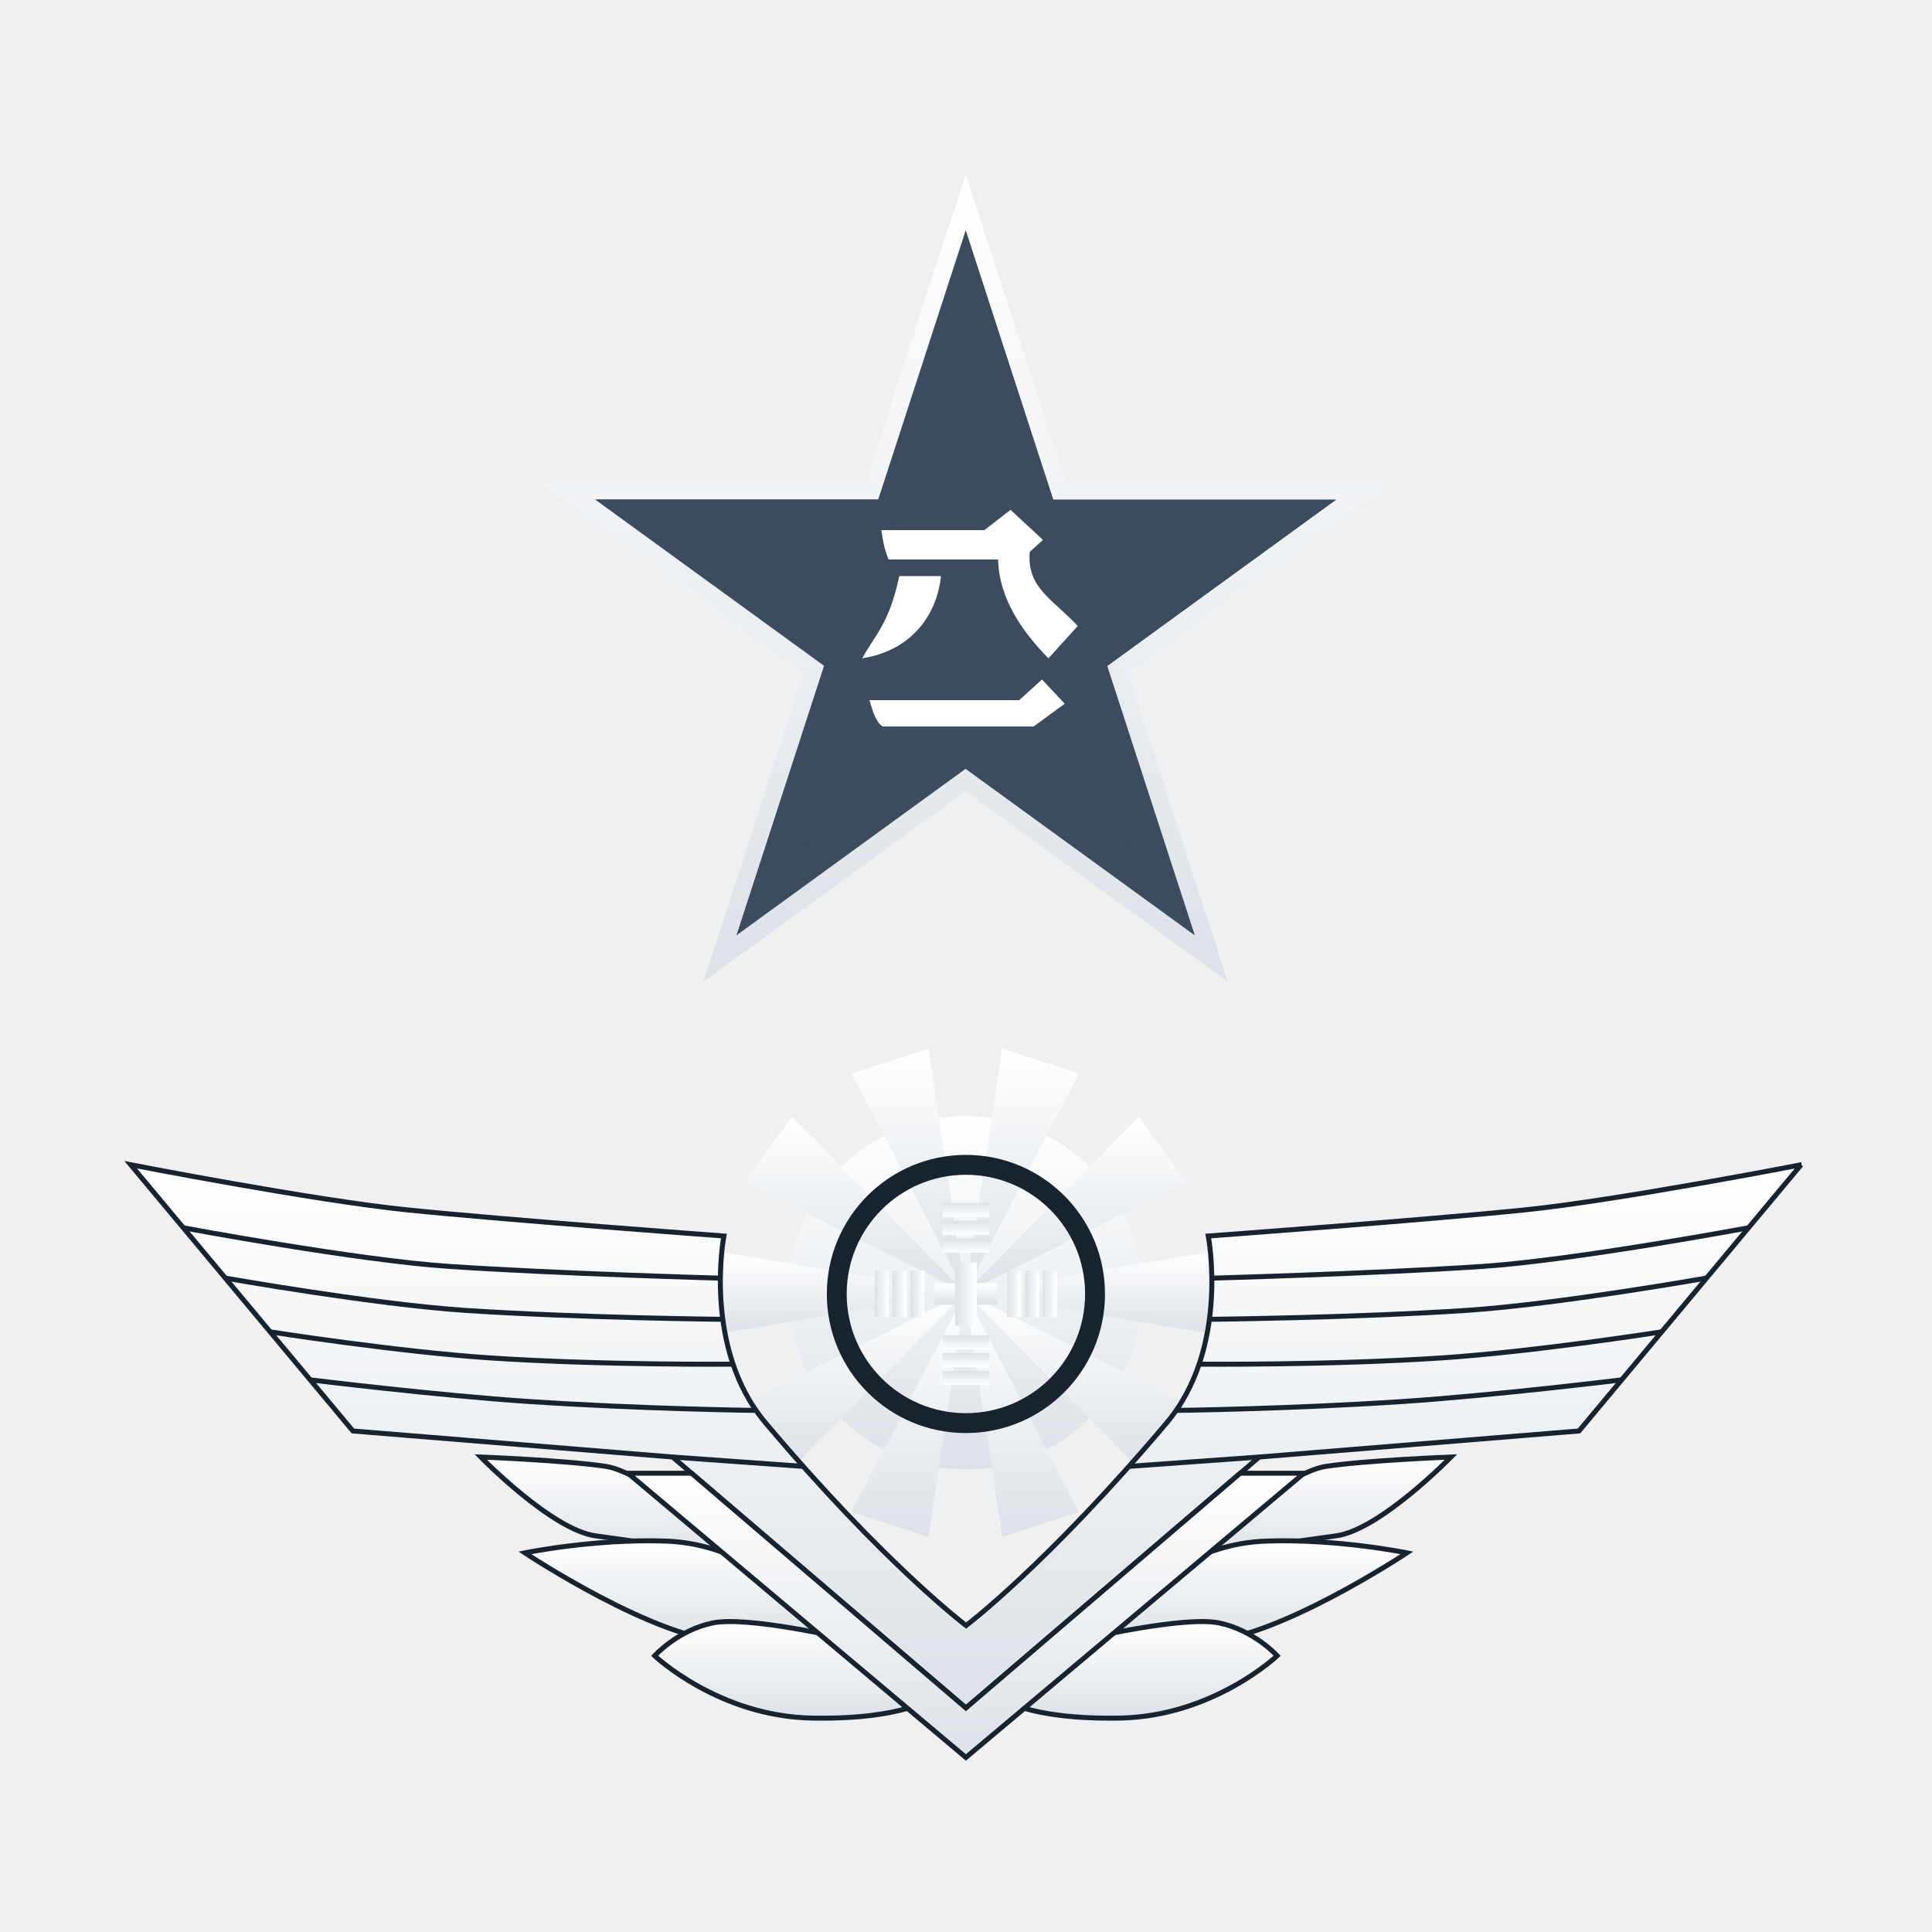
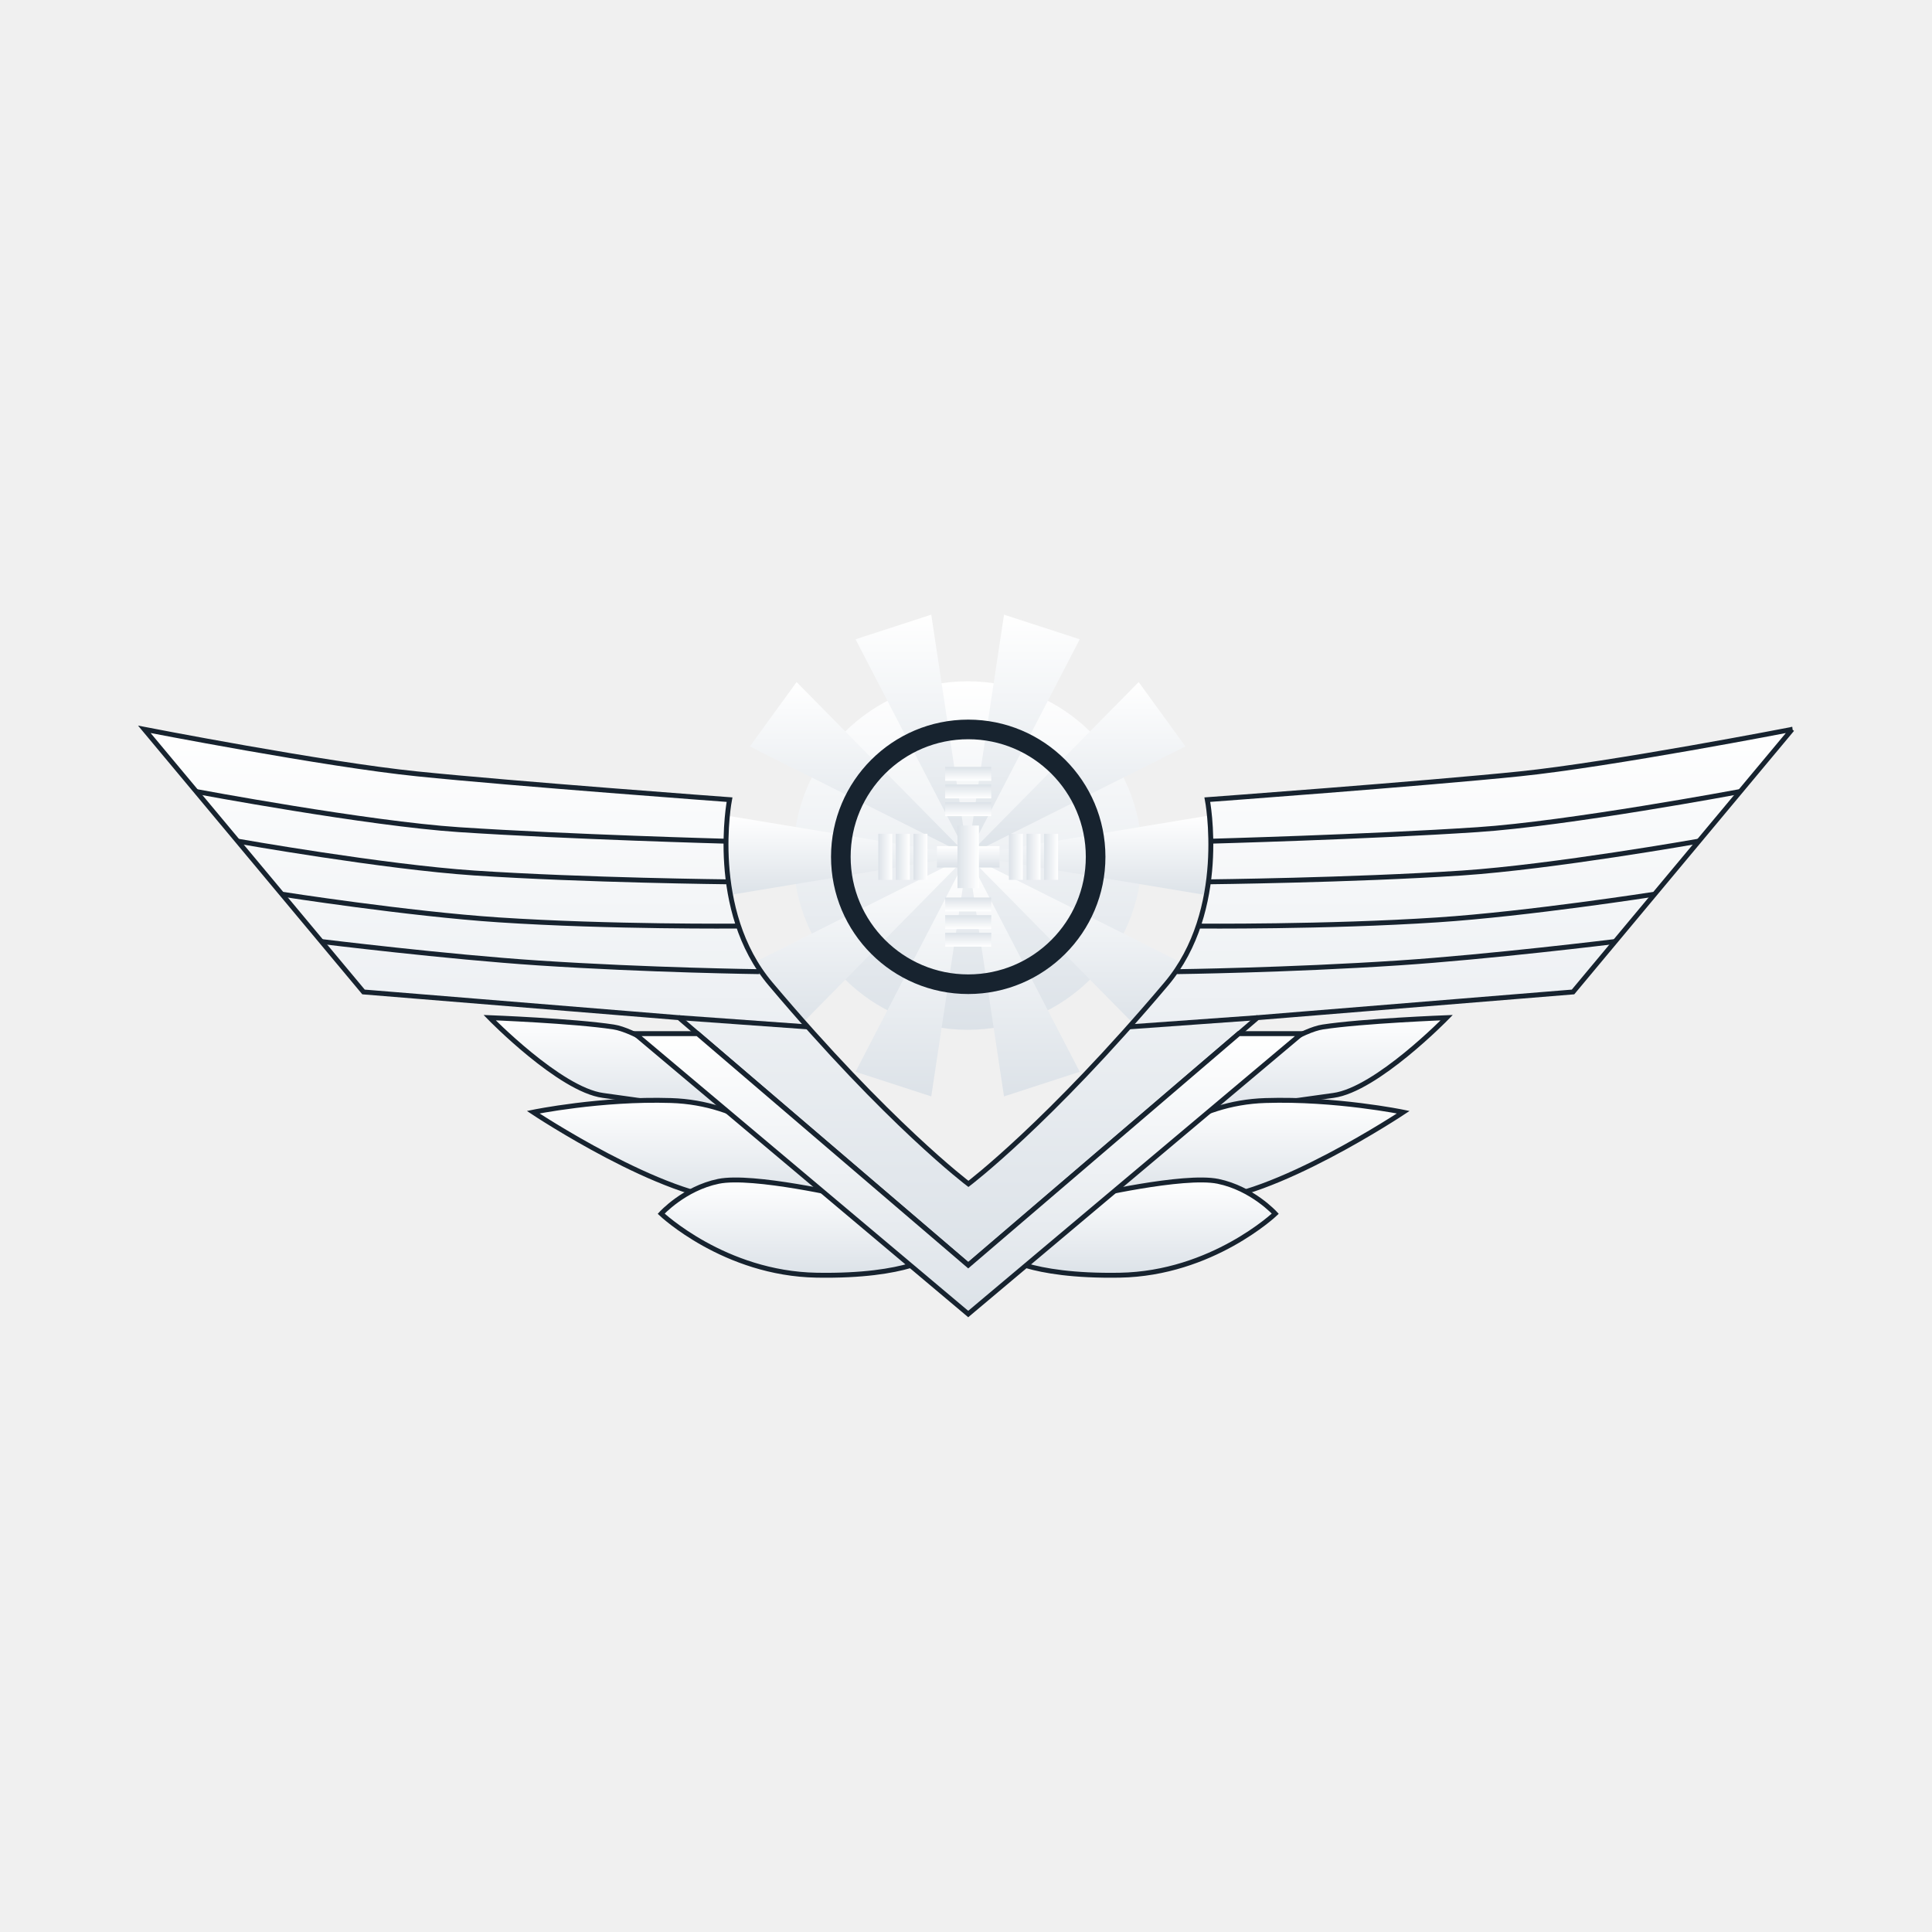
<svg xmlns="http://www.w3.org/2000/svg" width="256" height="256" viewBox="0 0 256 256">
  <defs>
    <linearGradient id="white" x1="0" y1="0" x2="0" y2="1">
      <stop stop-color="#ffffff" />
      <stop offset="1" stop-color="#dce2e8" />
    </linearGradient>
  </defs>
-   <svg x="16" y="16" width="224" height="224" viewBox="78.4 144.97 170.04 161.22" preserveAspectRatio="xMidYMid meet">
-     <g id="b">
-       <path id="c" d="M206.07,176.99l-69.07,50.18,26.38-81.2,26.38,81.2-69.07-50.18" fill="url(#white)" />
-       <path id="d" d="M200.66,178.66l-60.31,43.82,23.04-70.9,23.04,70.9-60.31-43.82" fill="#3b4c5f" />
-       <polygon points="140.35 222.48 163.38 191.03 149.15 195.4 140.35 222.48" fill="#3b4c5f" />
-       <polygon points="126.11 178.66 163.38 191.03 154.59 178.66 126.11 178.66" fill="#3b4c5f" />
-       <polygon points="163.38 151.59 163.38 191.03 172.18 178.66 163.38 151.59" fill="#3b4c5f" />
-       <polygon points="200.66 178.66 163.38 191.03 177.62 195.4 200.66 178.66" fill="#3b4c5f" />
-       <polygon points="186.43 222.48 163.38 191.03 163.38 205.74 186.43 222.48" fill="#3b4c5f" />
-       <path id="e" d="M152.98,194.63c5.43-.86,7.61-4.94,7.92-8.27h-4.19c-1,4.75-2.44,5.92-3.73,8.27h0Z" fill="#ffffff" />
-       <path id="f" d="M154.91,181.74c.18,1.2,.25,1.75,.72,2.95h11.02c.07,3.9,2.46,7.3,5.06,9.94l2.95-3.25c-2.58-2.76-5.15-3.85-4.82-7.47l1.32-1.19-3.26-3.02-2.64,2.04h-10.35Z" fill="#ffffff" />
-       <path id="g" d="M153.71,198.84h15.06l2.3-2.08,2.28,2.44-3.13,2.29h-15.18c-.67-.44-.98-1.42-1.33-2.65h0Z" fill="#ffffff" />
-     </g>
+   <svg x="16" y="16" width="224" height="224" viewBox="76.995 232.145 172.376 75.115" preserveAspectRatio="xMidYMid meet">
    <g>
      <g>
        <g clip-path="url(#h)">
          <circle cx="163.35" cy="258.44" r="17.77" fill="url(#white)" />
          <polyline points="163.35 258.44 187.85 254.38 187.85 262.5 163.35 258.44" fill="url(#white)" />
          <polyline points="163.35 258.44 138.85 254.38 138.85 262.5 163.35 258.44" fill="url(#white)" />
          <polyline points="163.35 258.44 159.64 283 151.92 280.49 163.35 258.44" fill="url(#white)" />
          <polyline points="163.35 258.44 174.78 236.39 167.06 233.88 163.35 258.44" fill="url(#white)" />
          <polyline points="163.35 258.44 174.78 280.49 167.06 283 163.35 258.44" fill="url(#white)" />
          <polyline points="163.35 258.44 159.64 233.88 151.92 236.39 163.35 258.44" fill="url(#white)" />
          <polyline points="163.35 258.44 145.91 276.13 141.14 269.56 163.35 258.44" fill="url(#white)" />
          <polyline points="163.35 258.44 185.56 247.32 180.79 240.75 163.35 258.44" fill="url(#white)" />
          <polyline points="163.35 258.44 141.14 247.32 145.91 240.75 163.35 258.44" fill="url(#white)" />
          <polyline points="163.35 258.44 180.79 276.13 185.56 269.56 163.35 258.44" fill="url(#white)" />
        </g>
        <circle cx="163.41" cy="258.57" r="10.46" fill="none" />
        <circle cx="163.41" cy="258.57" r="12.99" fill="none" stroke="#17232f" stroke-miterlimit="10" stroke-width="2" />
        <rect x="160.22" y="257.48" width="6.38" height="2.18" fill="url(#white)" />
        <rect x="160.22" y="257.48" width="6.38" height="2.18" transform="translate(421.98 95.16) rotate(90)" fill="url(#white)" />
        <g>
          <rect x="165.92" y="257.86" width="4.7" height="1.42" transform="translate(426.84 90.3) rotate(90)" fill="url(#white)" />
          <rect x="167.72" y="257.86" width="4.7" height="1.42" transform="translate(428.64 88.5) rotate(90)" fill="url(#white)" />
          <rect x="169.52" y="257.86" width="4.7" height="1.42" transform="translate(430.43 86.7) rotate(90)" fill="url(#white)" />
        </g>
        <g>
          <rect x="152.6" y="257.86" width="4.7" height="1.42" transform="translate(413.52 103.62) rotate(90)" fill="url(#white)" />
          <rect x="154.4" y="257.86" width="4.7" height="1.42" transform="translate(415.31 101.82) rotate(90)" fill="url(#white)" />
          <rect x="156.2" y="257.86" width="4.7" height="1.42" transform="translate(417.11 100.02) rotate(90)" fill="url(#white)" />
        </g>
        <g>
          <rect x="161.06" y="262.72" width="4.7" height="1.42" transform="translate(326.82 526.86) rotate(-180)" fill="url(#white)" />
          <rect x="161.06" y="264.52" width="4.7" height="1.42" transform="translate(326.82 530.46) rotate(-180)" fill="url(#white)" />
          <rect x="161.06" y="266.32" width="4.7" height="1.42" transform="translate(326.82 534.05) rotate(-180)" fill="url(#white)" />
        </g>
        <g>
          <rect x="161.06" y="249.4" width="4.7" height="1.42" transform="translate(326.82 500.22) rotate(-180)" fill="url(#white)" />
          <rect x="161.06" y="251.2" width="4.7" height="1.42" transform="translate(326.82 503.81) rotate(-180)" fill="url(#white)" />
          <rect x="161.06" y="252.99" width="4.7" height="1.42" transform="translate(326.82 507.41) rotate(-180)" fill="url(#white)" />
        </g>
      </g>
      <path d="M247.42,245.57l-22.34,26.78-32.17,2.62-1.91,1.64-27.58,23.61-27.6-23.61-1.91-1.64-32.16-2.62-22.35-26.78s18.44,3.59,27.81,4.54c9.73,1,31.86,2.63,31.86,2.63,0,0-2.18,11.27,4.2,18.81,12,14.23,20.16,20.37,20.16,20.37,0,0,8.14-6.14,20.16-20.37,6.38-7.55,4.2-18.81,4.2-18.81,0,0,22.13-1.63,31.86-2.63,9.35-.96,27.79-4.54,27.79-4.54Z" fill="url(#white)" stroke="#17232f" stroke-miterlimit="10" stroke-width=".5" />
      <path d="M84.68,251.91s17.54,3.28,26.8,3.89c11.35,.75,27.29,1.18,27.29,1.18" fill="none" stroke="#17232f" stroke-miterlimit="10" stroke-width=".5" />
      <path d="M88.91,256.97s14.87,2.63,24.13,3.25c11.35,.75,25.9,.9,25.9,.9" fill="none" stroke="#17232f" stroke-miterlimit="10" stroke-width=".5" />
      <path d="M93.42,262.38s12.87,2.01,22.13,2.62c11.35,.75,24.41,.63,24.41,.63" fill="none" stroke="#17232f" stroke-miterlimit="10" stroke-width=".5" />
      <path d="M97.48,267.21s12.79,1.57,22.05,2.18c11.35,.75,22.59,.89,22.59,.89" fill="none" stroke="#17232f" stroke-miterlimit="10" stroke-width=".5" />
      <line x1="133.91" y1="274.97" x2="147.02" y2="275.91" fill="none" stroke="#17232f" stroke-miterlimit="10" stroke-width=".5" />
      <path d="M120.52,273.88c-8.33-10.13-5.8-22.49-5.68-23.06l2.67,.23c-.03,.13-2.85,13.87,5.61,23.04l-2.59-.21Z" fill="none" />
      <path d="M141.76,285.14s-10.47-8.6-14.51-9.22c-4.05-.62-12.64-.95-12.64-.95,0,0,7.15,7.34,11.56,7.93s15.59,2.24,15.59,2.24Z" fill="url(#white)" stroke="#17232f" stroke-miterlimit="10" stroke-width=".5" />
      <path d="M149.16,292.1s-2.2,1.5-9.47,1.45c-7.27-.05-20.64-8.94-20.64-8.94,0,0,6.9-1.42,14.06-1.19,7.16,.23,12.14,4.35,16.05,8.68Z" fill="url(#white)" stroke="#17232f" stroke-miterlimit="10" stroke-width=".5" />
      <path d="M151.22,293.22s-9.78-2.28-13.28-1.56c-3.5,.72-5.84,3.3-5.84,3.3,0,0,6.44,6.11,15.86,6.27s12.09-2.09,12.09-2.09l-8.82-5.92Z" fill="url(#white)" stroke="#17232f" stroke-miterlimit="10" stroke-width=".5" />
      <path d="M242.13,251.91s-17.54,3.28-26.8,3.89c-11.35,.75-27.29,1.18-27.29,1.18" fill="none" stroke="#17232f" stroke-miterlimit="10" stroke-width=".5" />
      <path d="M237.9,256.97s-14.87,2.63-24.13,3.25c-11.35,.75-25.9,.9-25.9,.9" fill="none" stroke="#17232f" stroke-miterlimit="10" stroke-width=".5" />
      <path d="M233.39,262.38s-12.87,2.01-22.13,2.62c-11.35,.75-24.41,.63-24.41,.63" fill="none" stroke="#17232f" stroke-miterlimit="10" stroke-width=".5" />
      <path d="M229.34,267.21s-12.79,1.57-22.05,2.18c-11.35,.75-22.59,.89-22.59,.89" fill="none" stroke="#17232f" stroke-miterlimit="10" stroke-width=".5" />
      <line x1="192.91" y1="274.97" x2="179.79" y2="275.91" fill="none" stroke="#17232f" stroke-miterlimit="10" stroke-width=".5" />
      <path d="M206.29,273.88c8.33-10.13,5.8-22.49,5.68-23.06l-2.67,.23c.03,.13,2.85,13.87-5.61,23.04l2.59-.21Z" fill="none" />
      <path d="M185.05,285.14s10.47-8.6,14.51-9.22c4.05-.62,12.64-.95,12.64-.95,0,0-7.15,7.34-11.56,7.93s-15.59,2.24-15.59,2.24Z" fill="url(#white)" stroke="#17232f" stroke-miterlimit="10" stroke-width=".5" />
      <path d="M177.66,292.1s2.2,1.5,9.47,1.45c7.27-.05,20.64-8.94,20.64-8.94,0,0-6.9-1.42-14.06-1.19-7.16,.23-12.14,4.35-16.05,8.68Z" fill="url(#white)" stroke="#17232f" stroke-miterlimit="10" stroke-width=".5" />
      <path d="M175.6,293.22s9.78-2.28,13.28-1.56c3.5,.72,5.84,3.3,5.84,3.3,0,0-6.44,6.11-15.86,6.27s-12.09-2.09-12.09-2.09l8.82-5.92Z" fill="url(#white)" stroke="#17232f" stroke-miterlimit="10" stroke-width=".5" />
      <polygon points="197.41 276.6 163.41 305.19 129.42 276.6 135.81 276.6 163.41 300.21 191 276.6 197.41 276.6" fill="url(#white)" stroke="#17232f" stroke-miterlimit="10" stroke-width=".5" />
    </g>
  </svg>
</svg>
